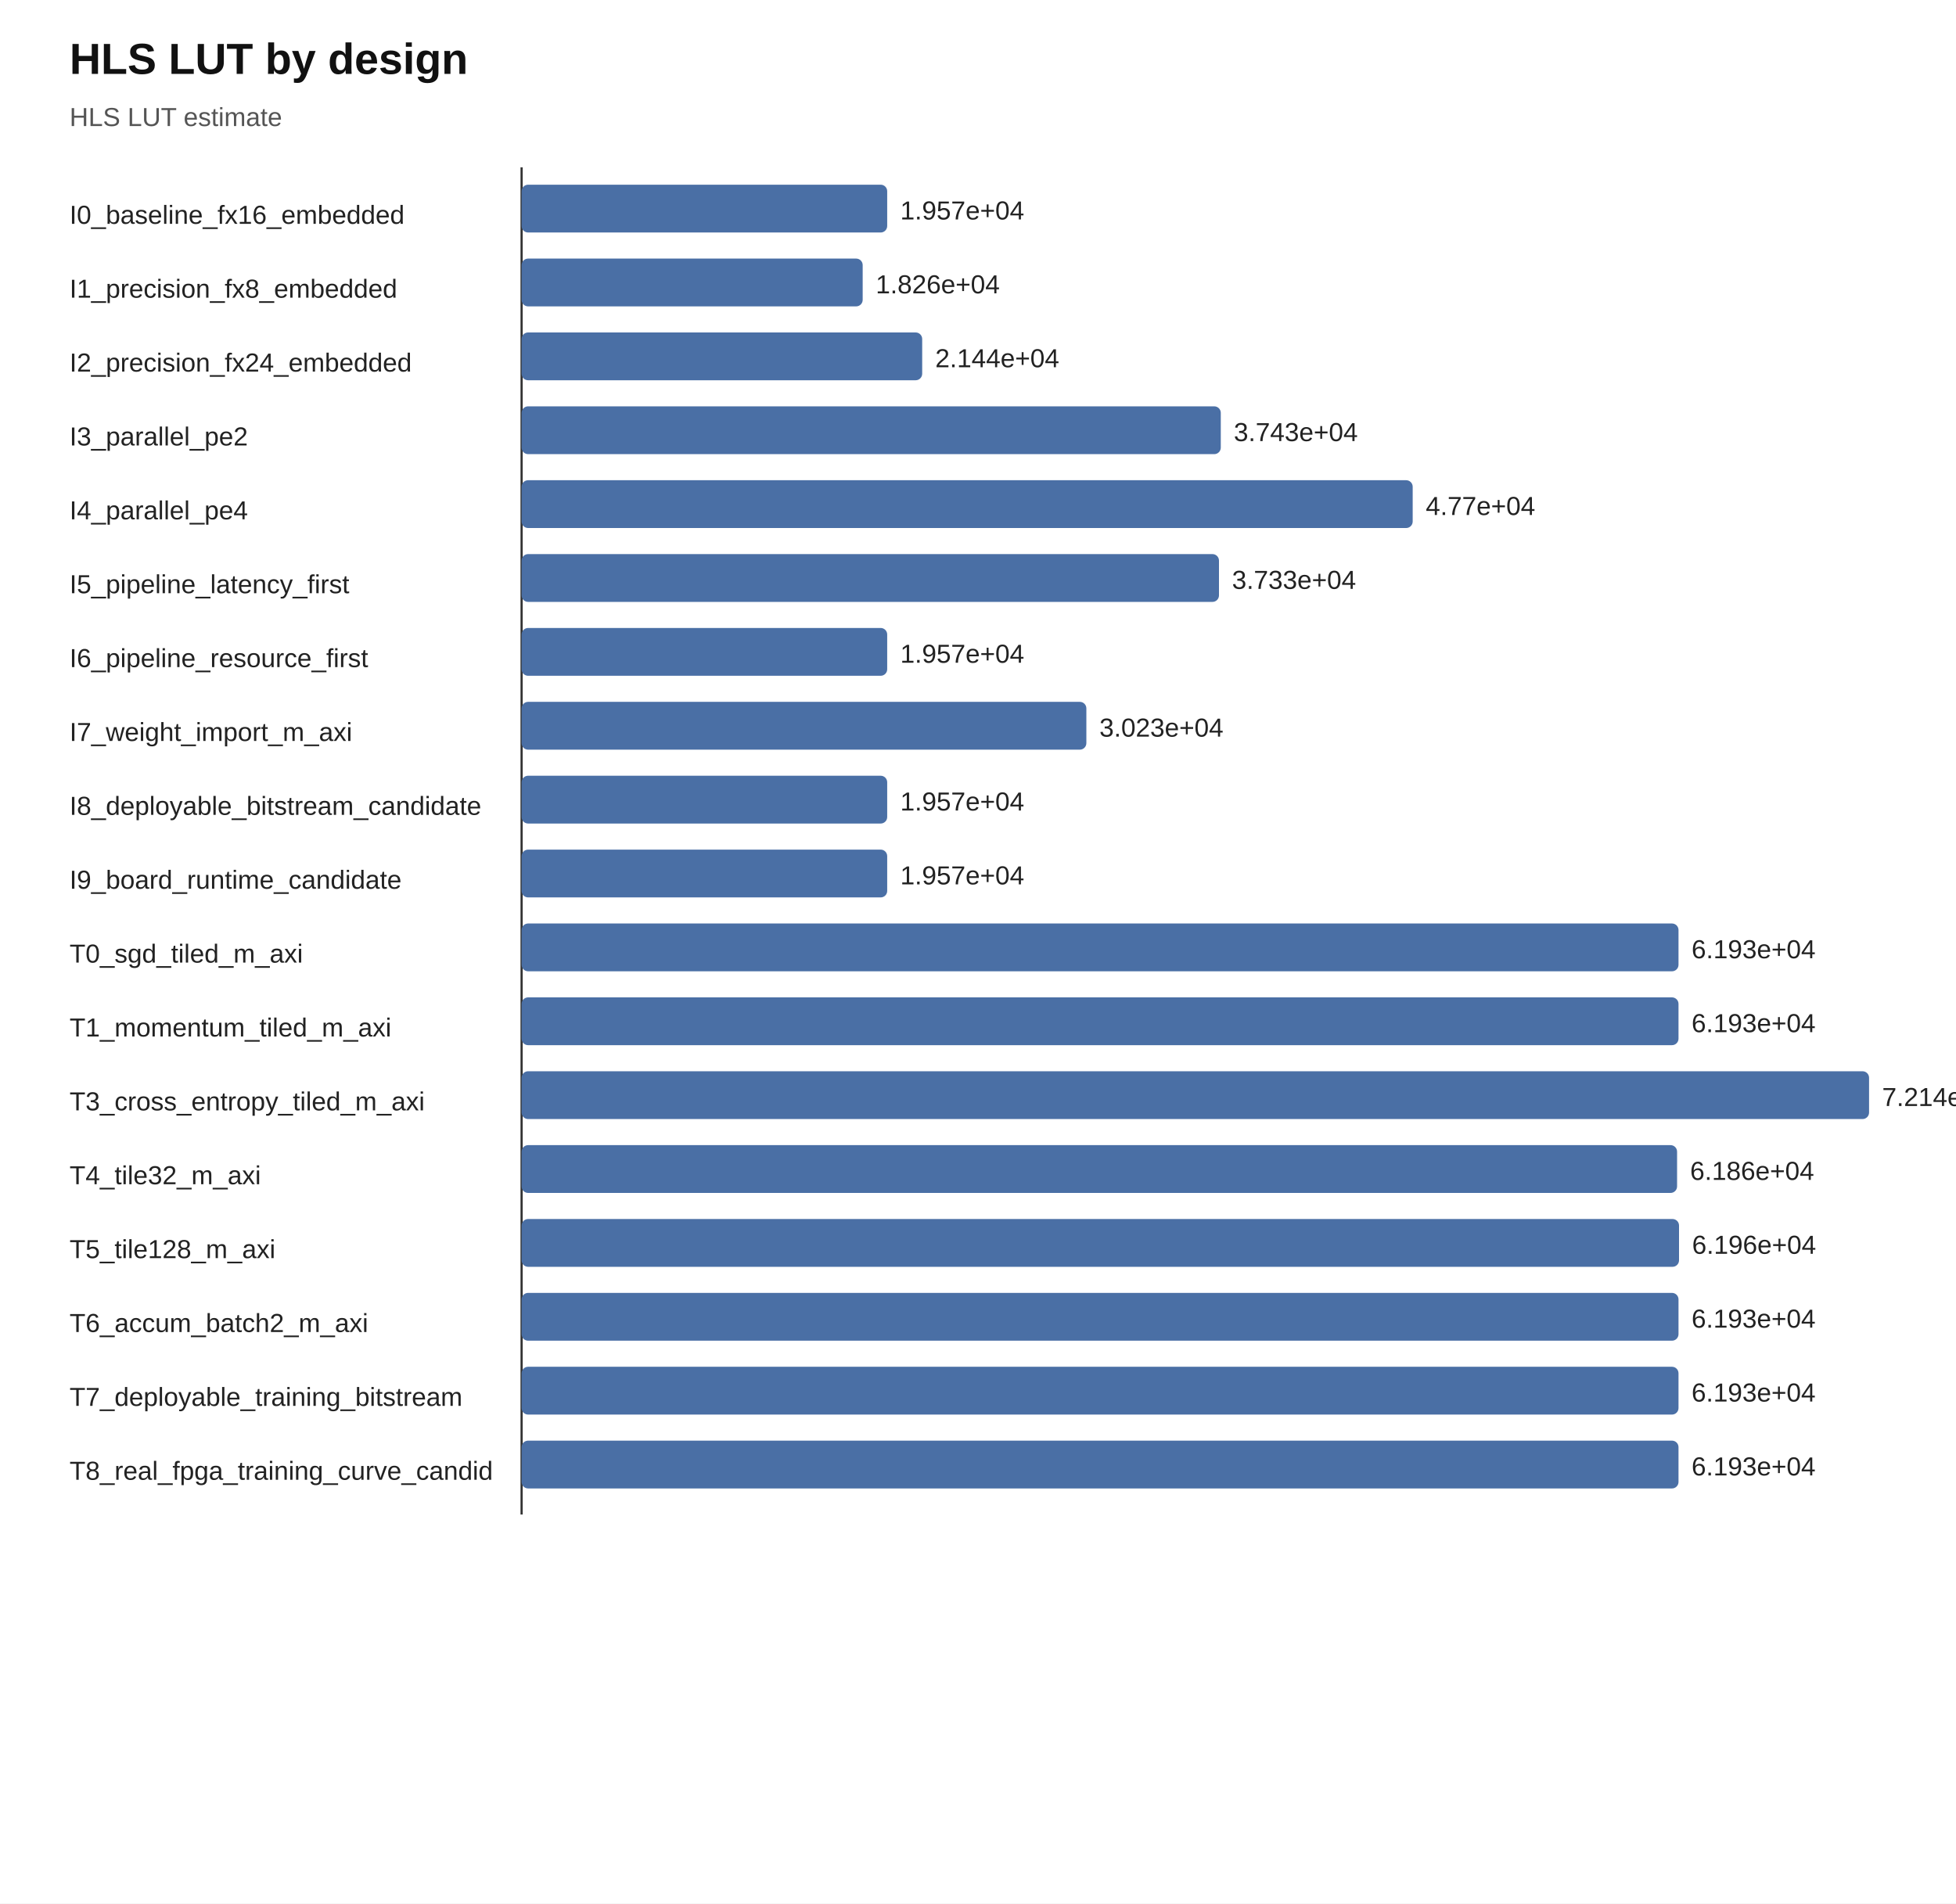
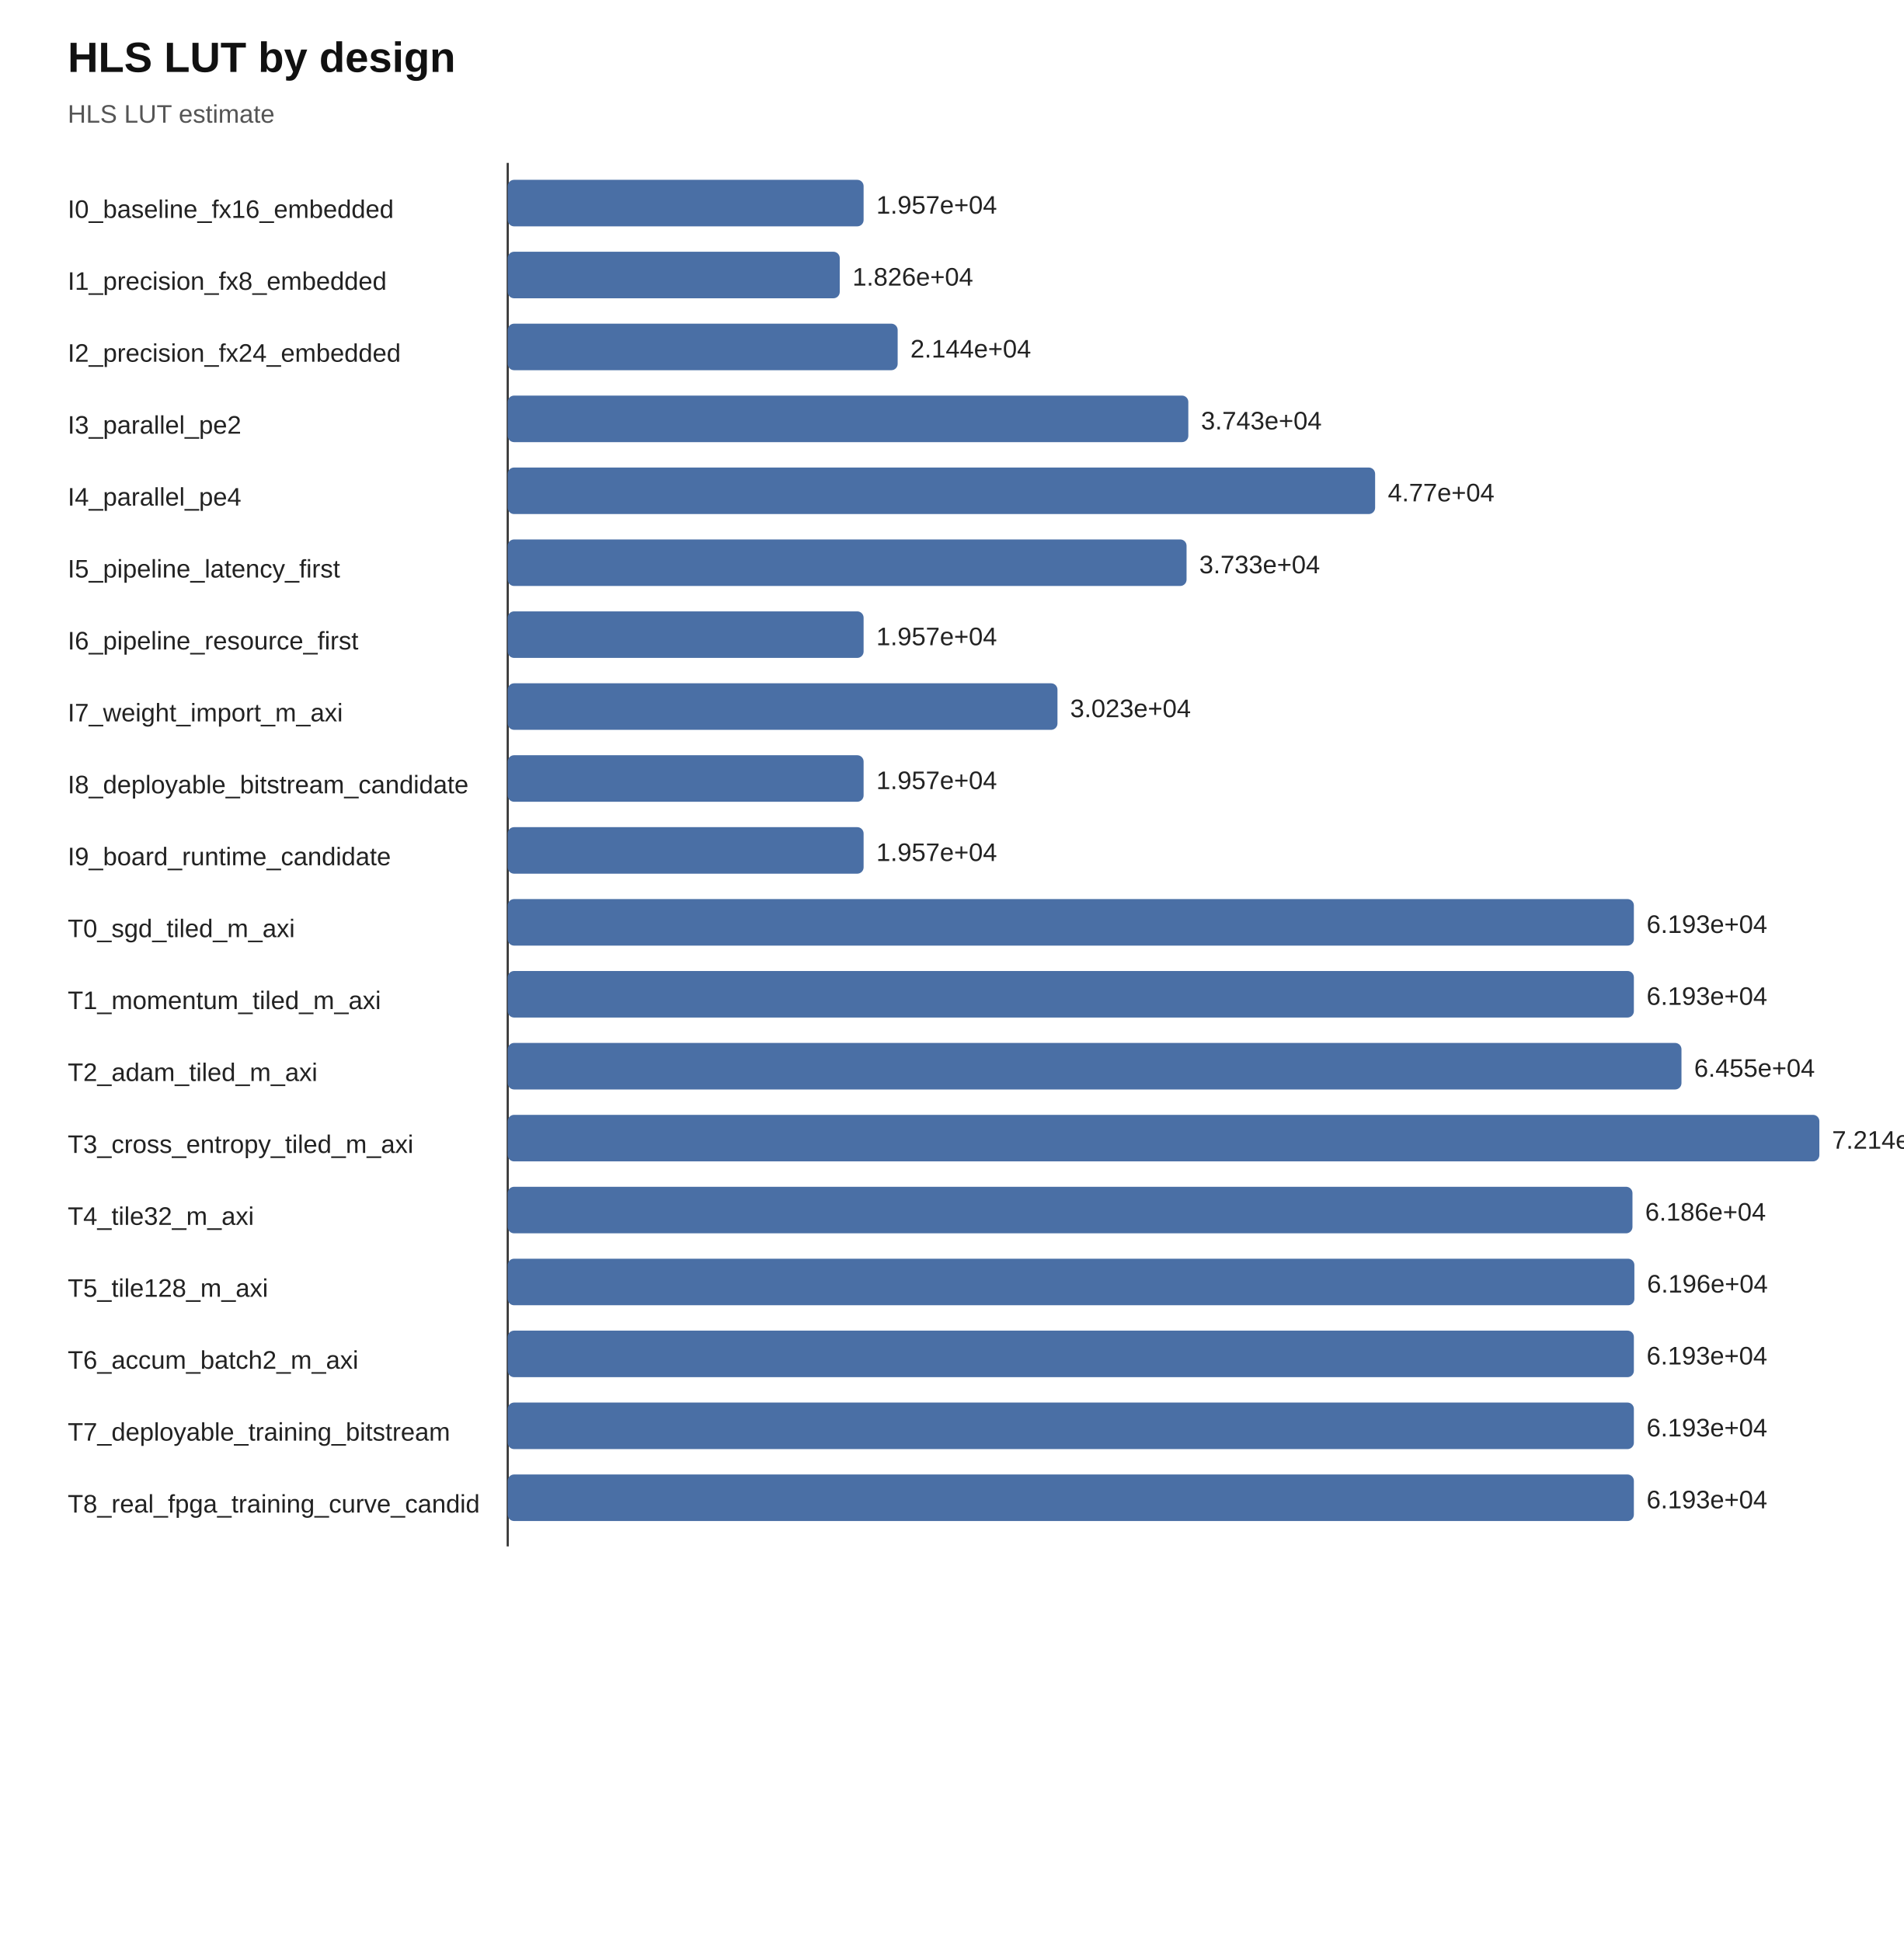
- <svg xmlns="http://www.w3.org/2000/svg" width="900" height="876" viewBox="0 0 900 876">
+ <svg xmlns="http://www.w3.org/2000/svg" width="900" height="918" viewBox="0 0 900 918">
  <rect width="100%" height="100%" fill="white" />
  <text x="32" y="34" font-family="Arial, sans-serif" font-size="20" font-weight="700" fill="#111">HLS LUT by design</text>
  <text x="32" y="58" font-family="Arial, sans-serif" font-size="12" fill="#555">HLS LUT estimate</text>
-   <line x1="240" y1="77" x2="240" y2="697" stroke="#333" stroke-width="1" />
+   <line x1="240" y1="77" x2="240" y2="731" stroke="#333" stroke-width="1" />
  <text x="32" y="103" font-family="Arial, sans-serif" font-size="12" fill="#222">I0_baseline_fx16_embedded</text>
  <rect x="240" y="85" width="168.22" height="22" rx="3" fill="#4a6fa5" />
  <text x="414.22" y="101" font-family="Arial, sans-serif" font-size="12" fill="#222">1.957e+04</text>
  <text x="32" y="137" font-family="Arial, sans-serif" font-size="12" fill="#222">I1_precision_fx8_embedded</text>
  <rect x="240" y="119" width="156.94" height="22" rx="3" fill="#4a6fa5" />
  <text x="402.94" y="135" font-family="Arial, sans-serif" font-size="12" fill="#222">1.826e+04</text>
  <text x="32" y="171" font-family="Arial, sans-serif" font-size="12" fill="#222">I2_precision_fx24_embedded</text>
  <rect x="240" y="153" width="184.32" height="22" rx="3" fill="#4a6fa5" />
  <text x="430.32" y="169" font-family="Arial, sans-serif" font-size="12" fill="#222">2.144e+04</text>
  <text x="32" y="205" font-family="Arial, sans-serif" font-size="12" fill="#222">I3_parallel_pe2</text>
  <rect x="240" y="187" width="321.71" height="22" rx="3" fill="#4a6fa5" />
  <text x="567.71" y="203" font-family="Arial, sans-serif" font-size="12" fill="#222">3.743e+04</text>
  <text x="32" y="239" font-family="Arial, sans-serif" font-size="12" fill="#222">I4_parallel_pe4</text>
  <rect x="240" y="221" width="410.01" height="22" rx="3" fill="#4a6fa5" />
  <text x="656.01" y="237" font-family="Arial, sans-serif" font-size="12" fill="#222">4.77e+04</text>
  <text x="32" y="273" font-family="Arial, sans-serif" font-size="12" fill="#222">I5_pipeline_latency_first</text>
  <rect x="240" y="255" width="320.88" height="22" rx="3" fill="#4a6fa5" />
  <text x="566.88" y="271" font-family="Arial, sans-serif" font-size="12" fill="#222">3.733e+04</text>
  <text x="32" y="307" font-family="Arial, sans-serif" font-size="12" fill="#222">I6_pipeline_resource_first</text>
  <rect x="240" y="289" width="168.22" height="22" rx="3" fill="#4a6fa5" />
  <text x="414.22" y="305" font-family="Arial, sans-serif" font-size="12" fill="#222">1.957e+04</text>
  <text x="32" y="341" font-family="Arial, sans-serif" font-size="12" fill="#222">I7_weight_import_m_axi</text>
  <rect x="240" y="323" width="259.86" height="22" rx="3" fill="#4a6fa5" />
  <text x="505.86" y="339" font-family="Arial, sans-serif" font-size="12" fill="#222">3.023e+04</text>
  <text x="32" y="375" font-family="Arial, sans-serif" font-size="12" fill="#222">I8_deployable_bitstream_candidate</text>
  <rect x="240" y="357" width="168.22" height="22" rx="3" fill="#4a6fa5" />
  <text x="414.22" y="373" font-family="Arial, sans-serif" font-size="12" fill="#222">1.957e+04</text>
  <text x="32" y="409" font-family="Arial, sans-serif" font-size="12" fill="#222">I9_board_runtime_candidate</text>
  <rect x="240" y="391" width="168.22" height="22" rx="3" fill="#4a6fa5" />
  <text x="414.22" y="407" font-family="Arial, sans-serif" font-size="12" fill="#222">1.957e+04</text>
  <text x="32" y="443" font-family="Arial, sans-serif" font-size="12" fill="#222">T0_sgd_tiled_m_axi</text>
  <rect x="240" y="425" width="532.32" height="22" rx="3" fill="#4a6fa5" />
  <text x="778.32" y="441" font-family="Arial, sans-serif" font-size="12" fill="#222">6.193e+04</text>
  <text x="32" y="477" font-family="Arial, sans-serif" font-size="12" fill="#222">T1_momentum_tiled_m_axi</text>
  <rect x="240" y="459" width="532.32" height="22" rx="3" fill="#4a6fa5" />
  <text x="778.32" y="475" font-family="Arial, sans-serif" font-size="12" fill="#222">6.193e+04</text>
-   <text x="32" y="511" font-family="Arial, sans-serif" font-size="12" fill="#222">T3_cross_entropy_tiled_m_axi</text>
-   <rect x="240" y="493" width="620.00" height="22" rx="3" fill="#4a6fa5" />
-   <text x="866.00" y="509" font-family="Arial, sans-serif" font-size="12" fill="#222">7.214e+04</text>
-   <text x="32" y="545" font-family="Arial, sans-serif" font-size="12" fill="#222">T4_tile32_m_axi</text>
-   <rect x="240" y="527" width="531.66" height="22" rx="3" fill="#4a6fa5" />
-   <text x="777.66" y="543" font-family="Arial, sans-serif" font-size="12" fill="#222">6.186e+04</text>
-   <text x="32" y="579" font-family="Arial, sans-serif" font-size="12" fill="#222">T5_tile128_m_axi</text>
-   <rect x="240" y="561" width="532.56" height="22" rx="3" fill="#4a6fa5" />
-   <text x="778.56" y="577" font-family="Arial, sans-serif" font-size="12" fill="#222">6.196e+04</text>
-   <text x="32" y="613" font-family="Arial, sans-serif" font-size="12" fill="#222">T6_accum_batch2_m_axi</text>
-   <rect x="240" y="595" width="532.32" height="22" rx="3" fill="#4a6fa5" />
-   <text x="778.32" y="611" font-family="Arial, sans-serif" font-size="12" fill="#222">6.193e+04</text>
-   <text x="32" y="647" font-family="Arial, sans-serif" font-size="12" fill="#222">T7_deployable_training_bitstream</text>
+   <text x="32" y="511" font-family="Arial, sans-serif" font-size="12" fill="#222">T2_adam_tiled_m_axi</text>
+   <rect x="240" y="493" width="554.82" height="22" rx="3" fill="#4a6fa5" />
+   <text x="800.82" y="509" font-family="Arial, sans-serif" font-size="12" fill="#222">6.455e+04</text>
+   <text x="32" y="545" font-family="Arial, sans-serif" font-size="12" fill="#222">T3_cross_entropy_tiled_m_axi</text>
+   <rect x="240" y="527" width="620.00" height="22" rx="3" fill="#4a6fa5" />
+   <text x="866.00" y="543" font-family="Arial, sans-serif" font-size="12" fill="#222">7.214e+04</text>
+   <text x="32" y="579" font-family="Arial, sans-serif" font-size="12" fill="#222">T4_tile32_m_axi</text>
+   <rect x="240" y="561" width="531.66" height="22" rx="3" fill="#4a6fa5" />
+   <text x="777.66" y="577" font-family="Arial, sans-serif" font-size="12" fill="#222">6.186e+04</text>
+   <text x="32" y="613" font-family="Arial, sans-serif" font-size="12" fill="#222">T5_tile128_m_axi</text>
+   <rect x="240" y="595" width="532.56" height="22" rx="3" fill="#4a6fa5" />
+   <text x="778.56" y="611" font-family="Arial, sans-serif" font-size="12" fill="#222">6.196e+04</text>
+   <text x="32" y="647" font-family="Arial, sans-serif" font-size="12" fill="#222">T6_accum_batch2_m_axi</text>
  <rect x="240" y="629" width="532.32" height="22" rx="3" fill="#4a6fa5" />
  <text x="778.32" y="645" font-family="Arial, sans-serif" font-size="12" fill="#222">6.193e+04</text>
-   <text x="32" y="681" font-family="Arial, sans-serif" font-size="12" fill="#222">T8_real_fpga_training_curve_candid</text>
+   <text x="32" y="681" font-family="Arial, sans-serif" font-size="12" fill="#222">T7_deployable_training_bitstream</text>
  <rect x="240" y="663" width="532.32" height="22" rx="3" fill="#4a6fa5" />
  <text x="778.32" y="679" font-family="Arial, sans-serif" font-size="12" fill="#222">6.193e+04</text>
+   <text x="32" y="715" font-family="Arial, sans-serif" font-size="12" fill="#222">T8_real_fpga_training_curve_candid</text>
+   <rect x="240" y="697" width="532.32" height="22" rx="3" fill="#4a6fa5" />
+   <text x="778.32" y="713" font-family="Arial, sans-serif" font-size="12" fill="#222">6.193e+04</text>
</svg>
